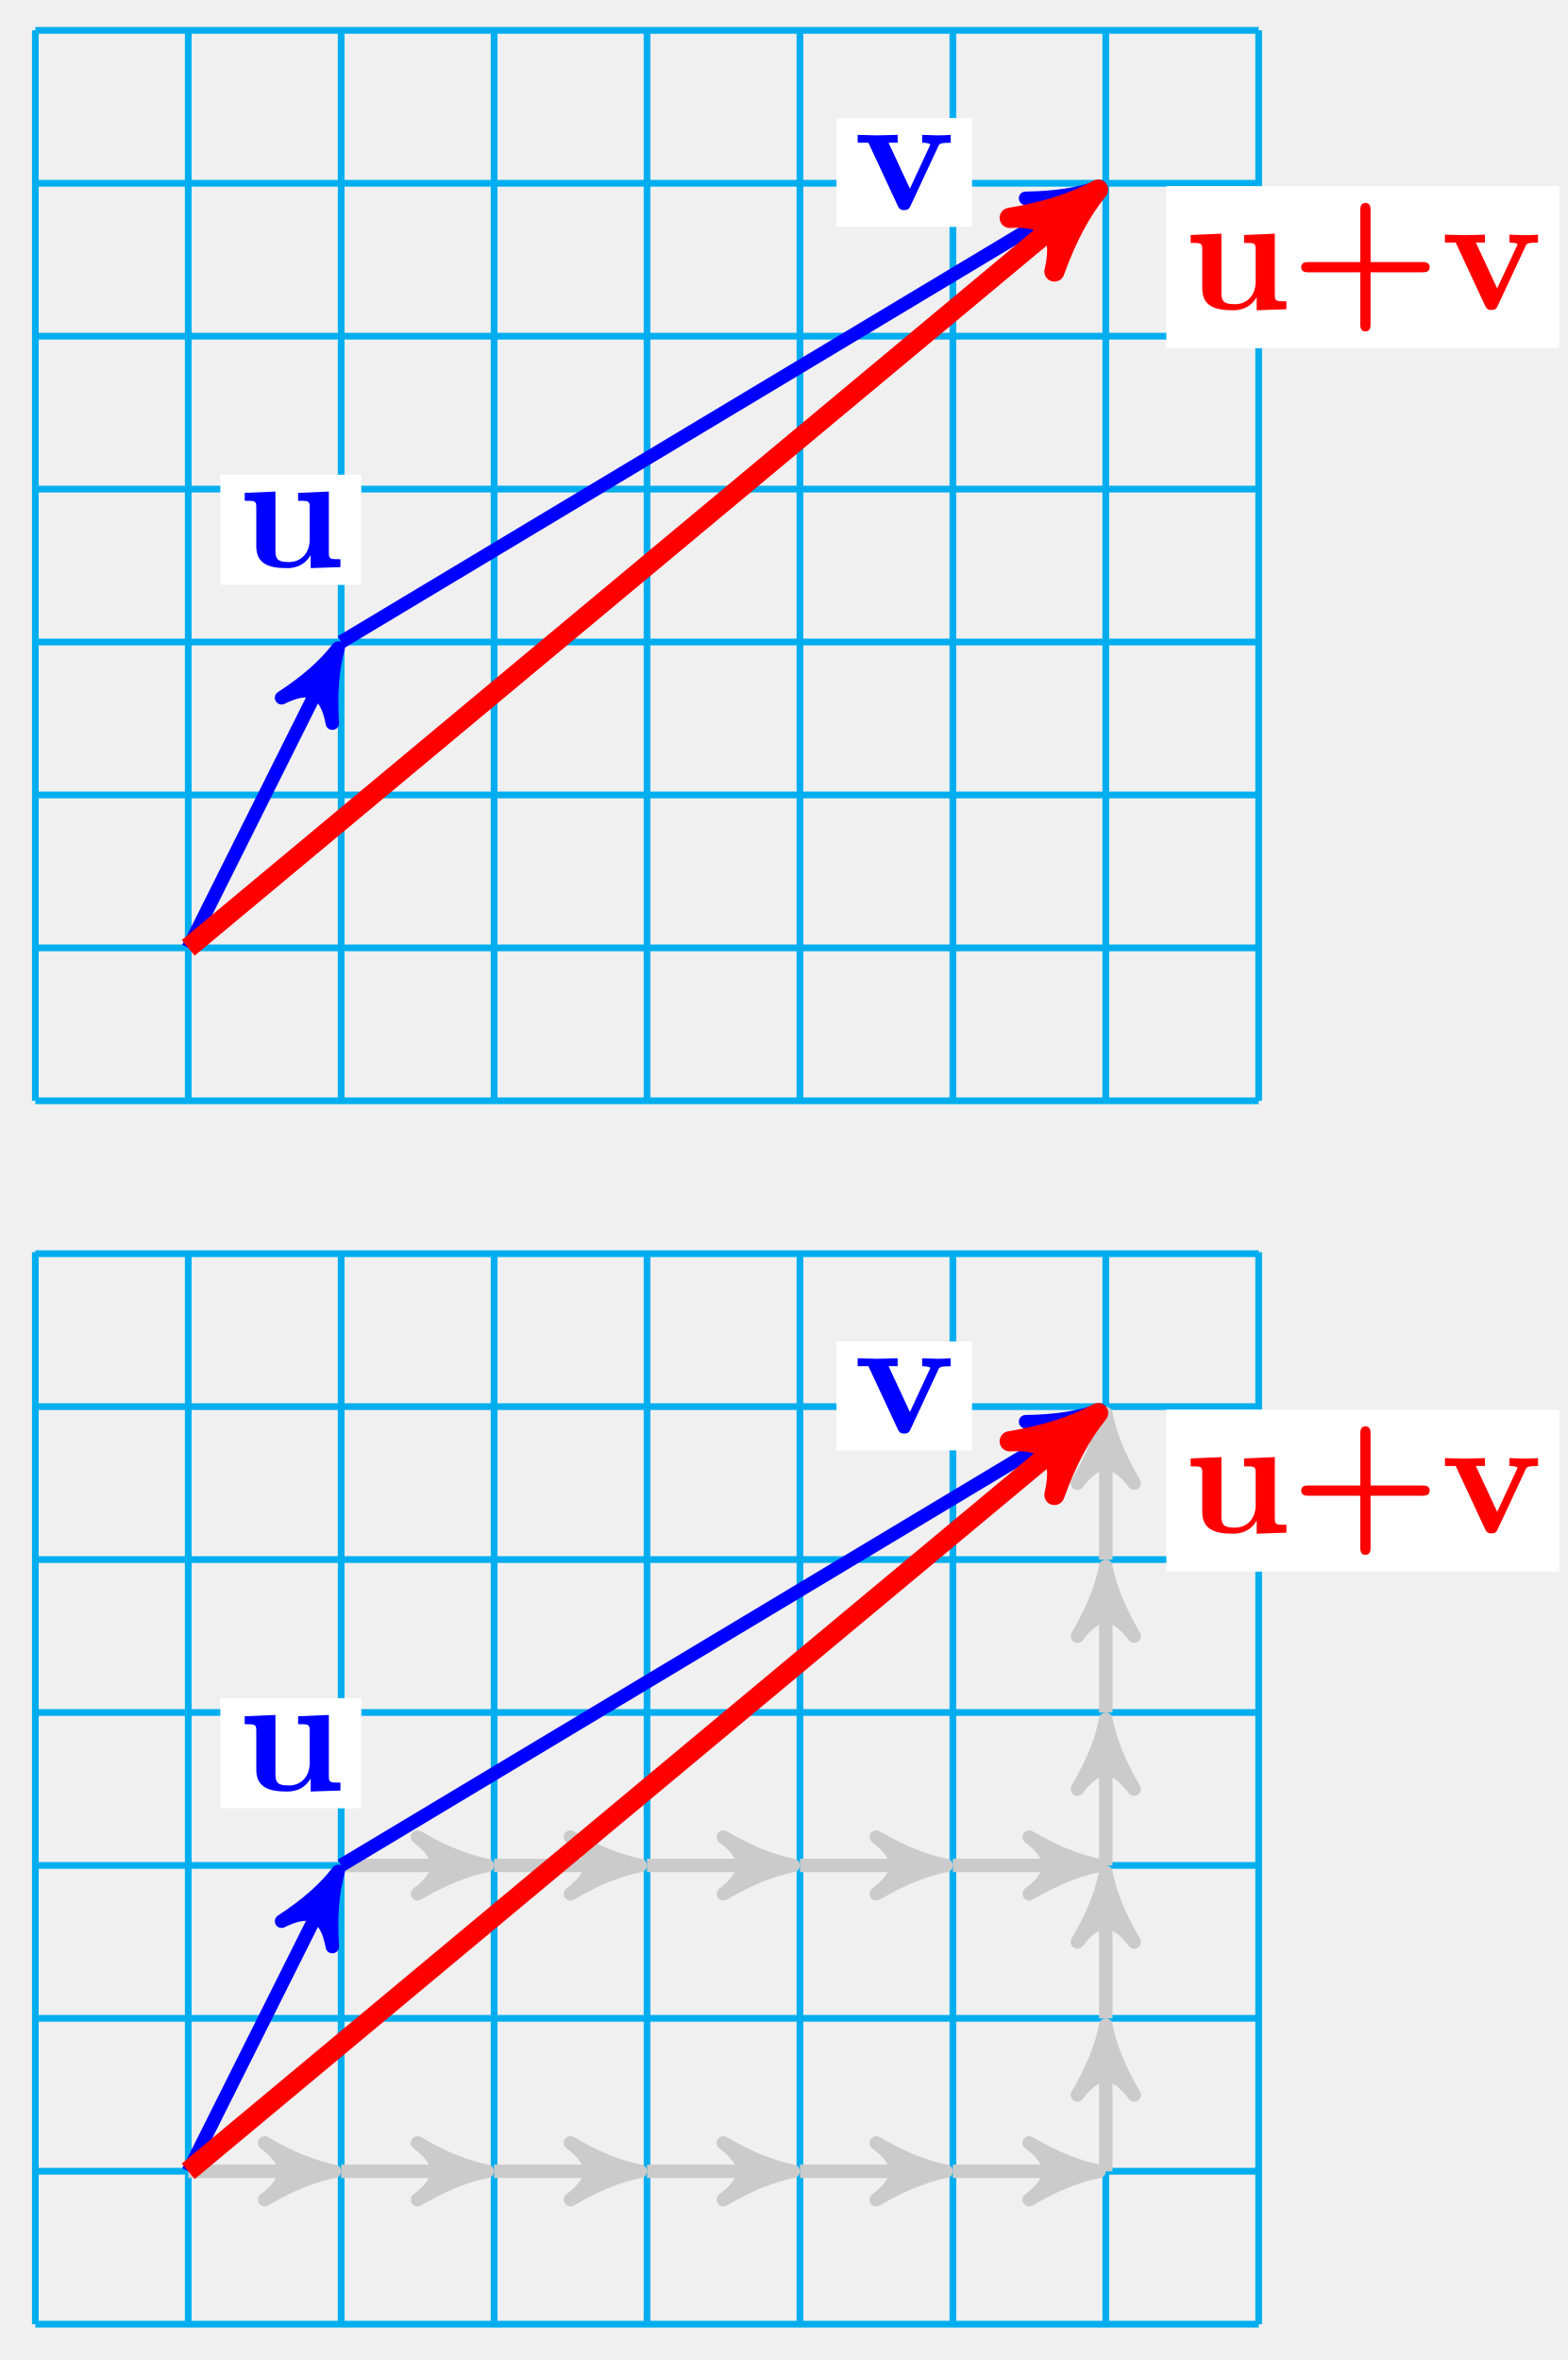
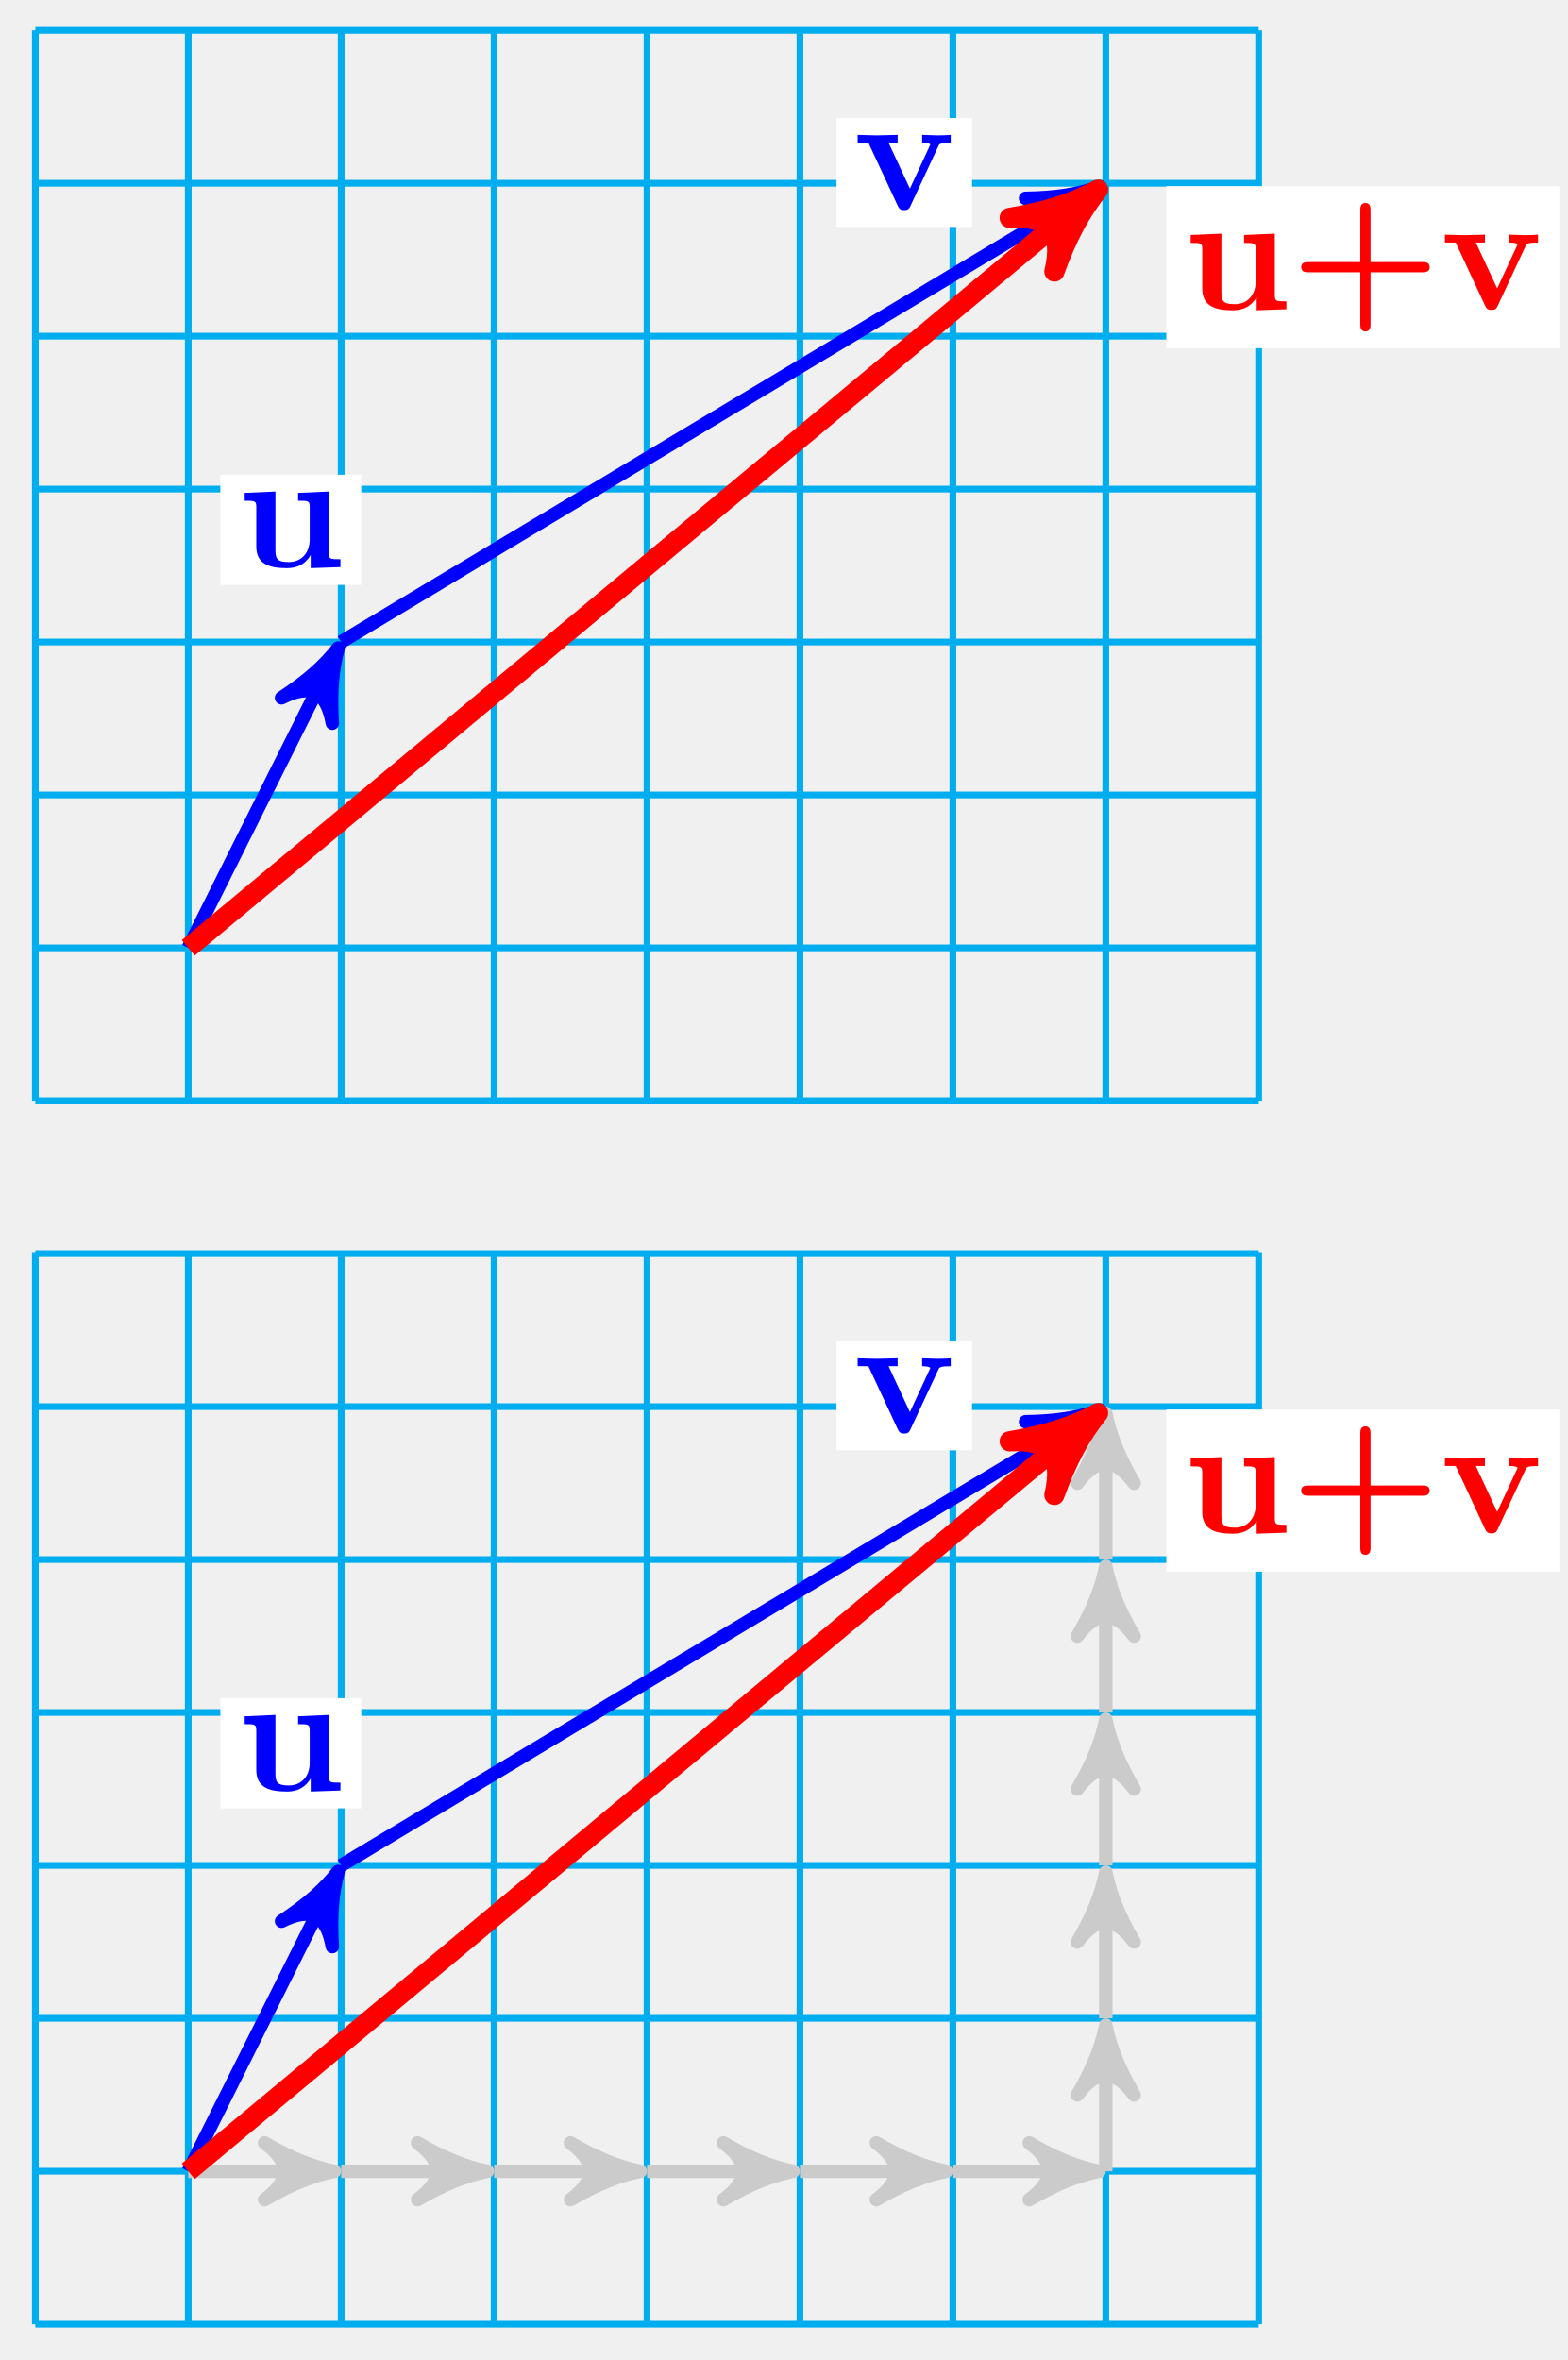
<svg xmlns="http://www.w3.org/2000/svg" xmlns:xlink="http://www.w3.org/1999/xlink" version="1.1" width="93" height="140" viewBox="0 0 93 140">
  <defs>
    <path id="font_1_109" d="M.615 0V.047C.553 .047 .546 .047 .546 .086V.45L.363 .442V.395C.425 .395 .432 .395 .432 .356V.165C.432 .083 .381 .03 .308 .03 .231 .03 .228 .055 .228 .109V.45L.045 .442V.395C.107 .395 .114 .395 .114 .356V.123C.114 .016 .195-.006 .294-.006 .32-.006 .392-.006 .438 .072V-.006L.615 0Z" />
    <path id="font_1_112" d="M.58 .397V.444C.555 .442 .526 .441 .501 .441L.41 .444V.397C.429 .397 .458 .394 .458 .386 .458 .386 .458 .384 .453 .374L.337 .124 .21 .397H.264V.444L.14 .441 .026 .444V.397H.09L.265 .021C.277-.004 .29-.004 .303-.004 .32-.004 .33-.001 .34 .02L.506 .376C.512 .39 .516 .397 .58 .397Z" />
    <path id="font_1_89" d="M.829 .25C.829 .281 .8 .281 .786 .281H.477V.591C.477 .603 .477 .633 .447 .633 .416 .633 .416 .604 .416 .591V.281H.107C.093 .281 .064 .281 .064 .25 .064 .22 .094 .22 .107 .22H.416V-.09C.416-.102 .416-.132 .446-.132 .477-.132 .477-.103 .477-.09V.22H.786C.799 .22 .829 .22 .829 .25Z" />
  </defs>
  <path transform="matrix(1.00005,0,0,-1.00006,2.096153,65.30096)" stroke-width=".399" stroke-linecap="butt" stroke-miterlimit="10" stroke-linejoin="miter" fill="none" stroke="#00aeef" d="M0 0H72.569M0 9.071H72.569M0 18.142H72.569M0 27.214H72.569M0 36.285H72.569M0 45.356H72.569M0 54.427H72.569M0 63.495H72.569M0 0V63.498M9.071 0V63.498M18.142 0V63.498M27.214 0V63.498M36.285 0V63.498M45.356 0V63.498M54.427 0V63.498M63.498 0V63.498M72.566 0V63.498M72.569 63.498" />
  <path transform="matrix(1.00005,0,0,-1.00006,2.096153,65.30096)" stroke-width=".797" stroke-linecap="butt" stroke-miterlimit="10" stroke-linejoin="miter" fill="none" stroke="#0000ff" d="M9.071 9.071 17.501 25.931" />
  <path transform="matrix(.4471923,-.8944137,-.8944047,-.4471968,19.59816,39.36834)" d="M1.036 0C-.259 .259-1.554 .777-3.108 1.684-1.554 .518-1.554-.518-3.108-1.684-1.554-.777-.259-.259 1.036 0Z" fill="#0000ff" />
  <path transform="matrix(.4471923,-.8944137,-.8944047,-.4471968,19.59816,39.36834)" stroke-width=".797" stroke-linecap="butt" stroke-linejoin="round" fill="none" stroke="#0000ff" d="M1.036 0C-.259 .259-1.554 .777-3.108 1.684-1.554 .518-1.554-.518-3.108-1.684-1.554-.777-.259-.259 1.036 0Z" />
  <path transform="matrix(1.00005,0,0,-1.00006,2.096153,65.30096)" d="M10.974 30.601H19.333V37.137H10.974Z" fill="#ffffff" />
  <use data-text="u" xlink:href="#font_1_109" transform="matrix(9.963098,0,0,-9.963197,14.06775,33.64206)" fill="#0000ff" />
  <path transform="matrix(1.00005,0,0,-1.00006,2.096153,65.30096)" stroke-width=".797" stroke-linecap="butt" stroke-miterlimit="10" stroke-linejoin="miter" fill="none" stroke="#0000ff" d="M18.142 27.214 62.27 53.69" />
  <path transform="matrix(.8575129,-.5145309,-.5145257,-.8575214,64.36891,11.60786)" d="M1.036 0C-.259 .259-1.554 .777-3.108 1.684-1.554 .518-1.554-.518-3.108-1.684-1.554-.777-.259-.259 1.036 0Z" fill="#0000ff" />
  <path transform="matrix(.8575129,-.5145309,-.5145257,-.8575214,64.36891,11.60786)" stroke-width=".797" stroke-linecap="butt" stroke-linejoin="round" fill="none" stroke="#0000ff" d="M1.036 0C-.259 .259-1.554 .777-3.108 1.684-1.554 .518-1.554-.518-3.108-1.684-1.554-.777-.259-.259 1.036 0Z" />
  <path transform="matrix(1.00005,0,0,-1.00006,2.096153,65.30096)" d="M47.524 51.838H55.564V58.294H47.524Z" fill="#ffffff" />
  <use data-text="v" xlink:href="#font_1_112" transform="matrix(9.963098,0,0,-9.963197,50.61958,12.42379)" fill="#0000ff" />
  <path transform="matrix(1.00005,0,0,-1.00006,2.096153,65.30096)" stroke-width="1.196" stroke-linecap="butt" stroke-miterlimit="10" stroke-linejoin="miter" fill="none" stroke="#ff0000" d="M9.071 9.071 62.063 53.231" />
  <path transform="matrix(.7682284,-.6401884,-.640182,-.7682361,64.16226,12.06672)" d="M1.275 0C-.319 .319-1.913 .956-3.826 2.072-1.913 .638-1.913-.638-3.826-2.072-1.913-.956-.319-.319 1.275 0Z" fill="#ff0000" />
  <path transform="matrix(.7682284,-.6401884,-.640182,-.7682361,64.16226,12.06672)" stroke-width="1.196" stroke-linecap="butt" stroke-linejoin="round" fill="none" stroke="#ff0000" d="M1.275 0C-.319 .319-1.913 .956-3.826 2.072-1.913 .638-1.913-.638-3.826-2.072-1.913-.956-.319-.319 1.275 0Z" />
  <path transform="matrix(1.00005,0,0,-1.00006,2.096153,65.30096)" d="M67.088 44.642H90.401V54.256H67.088Z" fill="#ffffff" />
  <use data-text="u" xlink:href="#font_1_109" transform="matrix(9.963098,0,0,-9.963197,70.18456,18.34514)" fill="#ff0000" />
  <use data-text="+" xlink:href="#font_1_89" transform="matrix(9.963098,0,0,-9.963197,76.55098,18.34514)" fill="#ff0000" />
  <use data-text="v" xlink:href="#font_1_112" transform="matrix(9.963098,0,0,-9.963197,85.45799,18.34514)" fill="#ff0000" />
  <path transform="matrix(1.00005,0,0,-1.00006,2.096153,65.30096)" stroke-width=".399" stroke-linecap="butt" stroke-miterlimit="10" stroke-linejoin="miter" fill="none" stroke="#00aeef" d="M0-72.569H72.569M0-63.498H72.569M0-54.427H72.569M0-45.356H72.569M0-36.285H72.569M0-27.214H72.569M0-18.142H72.569M0-9.071H72.569M0-72.572V-8.983M9.071-72.572V-8.983M18.142-72.572V-8.983M27.214-72.572V-8.983M36.285-72.572V-8.983M45.356-72.572V-8.983M54.427-72.572V-8.983M63.498-72.572V-8.983M72.566-72.572V-8.983M72.569-8.983" />
  <path transform="matrix(1.00005,0,0,-1.00006,2.096153,65.30096)" stroke-width=".797" stroke-linecap="butt" stroke-miterlimit="10" stroke-linejoin="miter" fill="none" stroke="#cbcbcb" d="M9.071-63.501H16.708" />
  <path transform="matrix(1.00005,0,0,-1.00006,18.80503,128.8054)" d="M1.036 0C-.259 .259-1.554 .777-3.108 1.684-1.554 .518-1.554-.518-3.108-1.684-1.554-.777-.259-.259 1.036 0Z" fill="#cbcbcb" />
  <path transform="matrix(1.00005,0,0,-1.00006,18.80503,128.8054)" stroke-width=".797" stroke-linecap="butt" stroke-linejoin="round" fill="none" stroke="#cbcbcb" d="M1.036 0C-.259 .259-1.554 .777-3.108 1.684-1.554 .518-1.554-.518-3.108-1.684-1.554-.777-.259-.259 1.036 0Z" />
  <path transform="matrix(1.00005,0,0,-1.00006,2.096153,65.30096)" stroke-width=".797" stroke-linecap="butt" stroke-miterlimit="10" stroke-linejoin="miter" fill="none" stroke="#cbcbcb" d="M18.142-63.501H25.779" />
  <path transform="matrix(1.00005,0,0,-1.00006,27.87666,128.8054)" d="M1.036 0C-.259 .259-1.554 .777-3.108 1.684-1.554 .518-1.554-.518-3.108-1.684-1.554-.777-.259-.259 1.036 0Z" fill="#cbcbcb" />
  <path transform="matrix(1.00005,0,0,-1.00006,27.87666,128.8054)" stroke-width=".797" stroke-linecap="butt" stroke-linejoin="round" fill="none" stroke="#cbcbcb" d="M1.036 0C-.259 .259-1.554 .777-3.108 1.684-1.554 .518-1.554-.518-3.108-1.684-1.554-.777-.259-.259 1.036 0Z" />
-   <path transform="matrix(1.00005,0,0,-1.00006,2.096153,65.30096)" stroke-width=".797" stroke-linecap="butt" stroke-miterlimit="10" stroke-linejoin="miter" fill="none" stroke="#cbcbcb" d="M18.142-45.358H25.779" />
-   <path transform="matrix(1.00005,0,0,-1.00006,27.87666,110.662)" d="M1.036 0C-.259 .259-1.554 .777-3.108 1.684-1.554 .518-1.554-.518-3.108-1.684-1.554-.777-.259-.259 1.036 0Z" fill="#cbcbcb" />
-   <path transform="matrix(1.00005,0,0,-1.00006,27.87666,110.662)" stroke-width=".797" stroke-linecap="butt" stroke-linejoin="round" fill="none" stroke="#cbcbcb" d="M1.036 0C-.259 .259-1.554 .777-3.108 1.684-1.554 .518-1.554-.518-3.108-1.684-1.554-.777-.259-.259 1.036 0Z" />
  <path transform="matrix(1.00005,0,0,-1.00006,2.096153,65.30096)" stroke-width=".797" stroke-linecap="butt" stroke-miterlimit="10" stroke-linejoin="miter" fill="none" stroke="#cbcbcb" d="M27.214-63.501H34.85" />
  <path transform="matrix(1.00005,0,0,-1.00006,36.94829,128.8054)" d="M1.036 0C-.259 .259-1.554 .777-3.108 1.684-1.554 .518-1.554-.518-3.108-1.684-1.554-.777-.259-.259 1.036 0Z" fill="#cbcbcb" />
  <path transform="matrix(1.00005,0,0,-1.00006,36.94829,128.8054)" stroke-width=".797" stroke-linecap="butt" stroke-linejoin="round" fill="none" stroke="#cbcbcb" d="M1.036 0C-.259 .259-1.554 .777-3.108 1.684-1.554 .518-1.554-.518-3.108-1.684-1.554-.777-.259-.259 1.036 0Z" />
-   <path transform="matrix(1.00005,0,0,-1.00006,2.096153,65.30096)" stroke-width=".797" stroke-linecap="butt" stroke-miterlimit="10" stroke-linejoin="miter" fill="none" stroke="#cbcbcb" d="M27.214-45.358H34.85" />
-   <path transform="matrix(1.00005,0,0,-1.00006,36.94829,110.662)" d="M1.036 0C-.259 .259-1.554 .777-3.108 1.684-1.554 .518-1.554-.518-3.108-1.684-1.554-.777-.259-.259 1.036 0Z" fill="#cbcbcb" />
-   <path transform="matrix(1.00005,0,0,-1.00006,36.94829,110.662)" stroke-width=".797" stroke-linecap="butt" stroke-linejoin="round" fill="none" stroke="#cbcbcb" d="M1.036 0C-.259 .259-1.554 .777-3.108 1.684-1.554 .518-1.554-.518-3.108-1.684-1.554-.777-.259-.259 1.036 0Z" />
  <path transform="matrix(1.00005,0,0,-1.00006,2.096153,65.30096)" stroke-width=".797" stroke-linecap="butt" stroke-miterlimit="10" stroke-linejoin="miter" fill="none" stroke="#cbcbcb" d="M36.285-63.501H43.922" />
  <path transform="matrix(1.00005,0,0,-1.00006,46.01994,128.8054)" d="M1.036 0C-.259 .259-1.554 .777-3.108 1.684-1.554 .518-1.554-.518-3.108-1.684-1.554-.777-.259-.259 1.036 0Z" fill="#cbcbcb" />
  <path transform="matrix(1.00005,0,0,-1.00006,46.01994,128.8054)" stroke-width=".797" stroke-linecap="butt" stroke-linejoin="round" fill="none" stroke="#cbcbcb" d="M1.036 0C-.259 .259-1.554 .777-3.108 1.684-1.554 .518-1.554-.518-3.108-1.684-1.554-.777-.259-.259 1.036 0Z" />
-   <path transform="matrix(1.00005,0,0,-1.00006,2.096153,65.30096)" stroke-width=".797" stroke-linecap="butt" stroke-miterlimit="10" stroke-linejoin="miter" fill="none" stroke="#cbcbcb" d="M36.285-45.358H43.922" />
-   <path transform="matrix(1.00005,0,0,-1.00006,46.01994,110.662)" d="M1.036 0C-.259 .259-1.554 .777-3.108 1.684-1.554 .518-1.554-.518-3.108-1.684-1.554-.777-.259-.259 1.036 0Z" fill="#cbcbcb" />
-   <path transform="matrix(1.00005,0,0,-1.00006,46.01994,110.662)" stroke-width=".797" stroke-linecap="butt" stroke-linejoin="round" fill="none" stroke="#cbcbcb" d="M1.036 0C-.259 .259-1.554 .777-3.108 1.684-1.554 .518-1.554-.518-3.108-1.684-1.554-.777-.259-.259 1.036 0Z" />
  <path transform="matrix(1.00005,0,0,-1.00006,2.096153,65.30096)" stroke-width=".797" stroke-linecap="butt" stroke-miterlimit="10" stroke-linejoin="miter" fill="none" stroke="#cbcbcb" d="M45.356-63.501H52.993" />
  <path transform="matrix(1.00005,0,0,-1.00006,55.09157,128.8054)" d="M1.036 0C-.259 .259-1.554 .777-3.108 1.684-1.554 .518-1.554-.518-3.108-1.684-1.554-.777-.259-.259 1.036 0Z" fill="#cbcbcb" />
  <path transform="matrix(1.00005,0,0,-1.00006,55.09157,128.8054)" stroke-width=".797" stroke-linecap="butt" stroke-linejoin="round" fill="none" stroke="#cbcbcb" d="M1.036 0C-.259 .259-1.554 .777-3.108 1.684-1.554 .518-1.554-.518-3.108-1.684-1.554-.777-.259-.259 1.036 0Z" />
-   <path transform="matrix(1.00005,0,0,-1.00006,2.096153,65.30096)" stroke-width=".797" stroke-linecap="butt" stroke-miterlimit="10" stroke-linejoin="miter" fill="none" stroke="#cbcbcb" d="M45.356-45.358H52.993" />
-   <path transform="matrix(1.00005,0,0,-1.00006,55.09157,110.662)" d="M1.036 0C-.259 .259-1.554 .777-3.108 1.684-1.554 .518-1.554-.518-3.108-1.684-1.554-.777-.259-.259 1.036 0Z" fill="#cbcbcb" />
-   <path transform="matrix(1.00005,0,0,-1.00006,55.09157,110.662)" stroke-width=".797" stroke-linecap="butt" stroke-linejoin="round" fill="none" stroke="#cbcbcb" d="M1.036 0C-.259 .259-1.554 .777-3.108 1.684-1.554 .518-1.554-.518-3.108-1.684-1.554-.777-.259-.259 1.036 0Z" />
  <path transform="matrix(1.00005,0,0,-1.00006,2.096153,65.30096)" stroke-width=".797" stroke-linecap="butt" stroke-miterlimit="10" stroke-linejoin="miter" fill="none" stroke="#cbcbcb" d="M54.427-63.501H62.064" />
  <path transform="matrix(1.00005,0,0,-1.00006,64.16321,128.8054)" d="M1.036 0C-.259 .259-1.554 .777-3.108 1.684-1.554 .518-1.554-.518-3.108-1.684-1.554-.777-.259-.259 1.036 0Z" fill="#cbcbcb" />
  <path transform="matrix(1.00005,0,0,-1.00006,64.16321,128.8054)" stroke-width=".797" stroke-linecap="butt" stroke-linejoin="round" fill="none" stroke="#cbcbcb" d="M1.036 0C-.259 .259-1.554 .777-3.108 1.684-1.554 .518-1.554-.518-3.108-1.684-1.554-.777-.259-.259 1.036 0Z" />
-   <path transform="matrix(1.00005,0,0,-1.00006,2.096153,65.30096)" stroke-width=".797" stroke-linecap="butt" stroke-miterlimit="10" stroke-linejoin="miter" fill="none" stroke="#cbcbcb" d="M54.427-45.358H62.064" />
-   <path transform="matrix(1.00005,0,0,-1.00006,64.16321,110.662)" d="M1.036 0C-.259 .259-1.554 .777-3.108 1.684-1.554 .518-1.554-.518-3.108-1.684-1.554-.777-.259-.259 1.036 0Z" fill="#cbcbcb" />
-   <path transform="matrix(1.00005,0,0,-1.00006,64.16321,110.662)" stroke-width=".797" stroke-linecap="butt" stroke-linejoin="round" fill="none" stroke="#cbcbcb" d="M1.036 0C-.259 .259-1.554 .777-3.108 1.684-1.554 .518-1.554-.518-3.108-1.684-1.554-.777-.259-.259 1.036 0Z" />
  <path transform="matrix(1.00005,0,0,-1.00006,2.096153,65.30096)" stroke-width=".797" stroke-linecap="butt" stroke-miterlimit="10" stroke-linejoin="miter" fill="none" stroke="#cbcbcb" d="M63.498-63.501V-55.864" />
  <path transform="matrix(0,-1.00006,-1.00005,-0,65.59761,121.1681)" d="M1.036 0C-.259 .259-1.554 .777-3.108 1.684-1.554 .518-1.554-.518-3.108-1.684-1.554-.777-.259-.259 1.036 0Z" fill="#cbcbcb" />
  <path transform="matrix(0,-1.00006,-1.00005,-0,65.59761,121.1681)" stroke-width=".797" stroke-linecap="butt" stroke-linejoin="round" fill="none" stroke="#cbcbcb" d="M1.036 0C-.259 .259-1.554 .777-3.108 1.684-1.554 .518-1.554-.518-3.108-1.684-1.554-.777-.259-.259 1.036 0Z" />
  <path transform="matrix(1.00005,0,0,-1.00006,2.096153,65.30096)" stroke-width=".797" stroke-linecap="butt" stroke-miterlimit="10" stroke-linejoin="miter" fill="none" stroke="#cbcbcb" d="M63.498-54.429V-46.793" />
  <path transform="matrix(0,-1.00006,-1.00005,-0,65.59761,112.0964)" d="M1.036 0C-.259 .259-1.554 .777-3.108 1.684-1.554 .518-1.554-.518-3.108-1.684-1.554-.777-.259-.259 1.036 0Z" fill="#cbcbcb" />
  <path transform="matrix(0,-1.00006,-1.00005,-0,65.59761,112.0964)" stroke-width=".797" stroke-linecap="butt" stroke-linejoin="round" fill="none" stroke="#cbcbcb" d="M1.036 0C-.259 .259-1.554 .777-3.108 1.684-1.554 .518-1.554-.518-3.108-1.684-1.554-.777-.259-.259 1.036 0Z" />
  <path transform="matrix(1.00005,0,0,-1.00006,2.096153,65.30096)" stroke-width=".797" stroke-linecap="butt" stroke-miterlimit="10" stroke-linejoin="miter" fill="none" stroke="#cbcbcb" d="M63.498-45.358V-37.721" />
  <path transform="matrix(0,-1.00006,-1.00005,-0,65.59761,103.0246)" d="M1.036 0C-.259 .259-1.554 .777-3.108 1.684-1.554 .518-1.554-.518-3.108-1.684-1.554-.777-.259-.259 1.036 0Z" fill="#cbcbcb" />
  <path transform="matrix(0,-1.00006,-1.00005,-0,65.59761,103.0246)" stroke-width=".797" stroke-linecap="butt" stroke-linejoin="round" fill="none" stroke="#cbcbcb" d="M1.036 0C-.259 .259-1.554 .777-3.108 1.684-1.554 .518-1.554-.518-3.108-1.684-1.554-.777-.259-.259 1.036 0Z" />
  <path transform="matrix(1.00005,0,0,-1.00006,2.096153,65.30096)" stroke-width=".797" stroke-linecap="butt" stroke-miterlimit="10" stroke-linejoin="miter" fill="none" stroke="#cbcbcb" d="M63.498-36.287V-28.65" />
  <path transform="matrix(0,-1.00006,-1.00005,-0,65.59761,93.95291)" d="M1.036 0C-.259 .259-1.554 .777-3.108 1.684-1.554 .518-1.554-.518-3.108-1.684-1.554-.777-.259-.259 1.036 0Z" fill="#cbcbcb" />
  <path transform="matrix(0,-1.00006,-1.00005,-0,65.59761,93.95291)" stroke-width=".797" stroke-linecap="butt" stroke-linejoin="round" fill="none" stroke="#cbcbcb" d="M1.036 0C-.259 .259-1.554 .777-3.108 1.684-1.554 .518-1.554-.518-3.108-1.684-1.554-.777-.259-.259 1.036 0Z" />
  <path transform="matrix(1.00005,0,0,-1.00006,2.096153,65.30096)" stroke-width=".797" stroke-linecap="butt" stroke-miterlimit="10" stroke-linejoin="miter" fill="none" stroke="#cbcbcb" d="M63.498-27.216V-19.579" />
  <path transform="matrix(0,-1.00006,-1.00005,-0,65.59761,84.88117)" d="M1.036 0C-.259 .259-1.554 .777-3.108 1.684-1.554 .518-1.554-.518-3.108-1.684-1.554-.777-.259-.259 1.036 0Z" fill="#cbcbcb" />
  <path transform="matrix(0,-1.00006,-1.00005,-0,65.59761,84.88117)" stroke-width=".797" stroke-linecap="butt" stroke-linejoin="round" fill="none" stroke="#cbcbcb" d="M1.036 0C-.259 .259-1.554 .777-3.108 1.684-1.554 .518-1.554-.518-3.108-1.684-1.554-.777-.259-.259 1.036 0Z" />
  <path transform="matrix(1.00005,0,0,-1.00006,2.096153,65.30096)" stroke-width=".797" stroke-linecap="butt" stroke-miterlimit="10" stroke-linejoin="miter" fill="none" stroke="#0000ff" d="M9.071-63.501 17.501-46.641" />
  <path transform="matrix(.4471923,-.8944137,-.8944047,-.4471968,19.59816,111.9445)" d="M1.036 0C-.259 .259-1.554 .777-3.108 1.684-1.554 .518-1.554-.518-3.108-1.684-1.554-.777-.259-.259 1.036 0Z" fill="#0000ff" />
  <path transform="matrix(.4471923,-.8944137,-.8944047,-.4471968,19.59816,111.9445)" stroke-width=".797" stroke-linecap="butt" stroke-linejoin="round" fill="none" stroke="#0000ff" d="M1.036 0C-.259 .259-1.554 .777-3.108 1.684-1.554 .518-1.554-.518-3.108-1.684-1.554-.777-.259-.259 1.036 0Z" />
  <path transform="matrix(1.00005,0,0,-1.00006,2.096153,65.30096)" d="M10.974-41.97H19.333V-35.435H10.974Z" fill="#ffffff" />
  <use data-text="u" xlink:href="#font_1_109" transform="matrix(9.963098,0,0,-9.963197,14.06775,106.2174)" fill="#0000ff" />
  <path transform="matrix(1.00005,0,0,-1.00006,2.096153,65.30096)" stroke-width=".797" stroke-linecap="butt" stroke-miterlimit="10" stroke-linejoin="miter" fill="none" stroke="#0000ff" d="M18.142-45.358 62.27-18.882" />
  <path transform="matrix(.8575129,-.5145309,-.5145257,-.8575214,64.36891,84.18403)" d="M1.036 0C-.259 .259-1.554 .777-3.108 1.684-1.554 .518-1.554-.518-3.108-1.684-1.554-.777-.259-.259 1.036 0Z" fill="#0000ff" />
  <path transform="matrix(.8575129,-.5145309,-.5145257,-.8575214,64.36891,84.18403)" stroke-width=".797" stroke-linecap="butt" stroke-linejoin="round" fill="none" stroke="#0000ff" d="M1.036 0C-.259 .259-1.554 .777-3.108 1.684-1.554 .518-1.554-.518-3.108-1.684-1.554-.777-.259-.259 1.036 0Z" />
  <path transform="matrix(1.00005,0,0,-1.00006,2.096153,65.30096)" d="M47.524-20.734H55.564V-14.278H47.524Z" fill="#ffffff" />
  <use data-text="v" xlink:href="#font_1_112" transform="matrix(9.963098,0,0,-9.963197,50.61958,85.00014)" fill="#0000ff" />
  <path transform="matrix(1.00005,0,0,-1.00006,2.096153,65.30096)" stroke-width="1.196" stroke-linecap="butt" stroke-miterlimit="10" stroke-linejoin="miter" fill="none" stroke="#ff0000" d="M9.071-63.501 62.063-19.341" />
  <path transform="matrix(.7682284,-.6401884,-.640182,-.7682361,64.16226,84.64291)" d="M1.275 0C-.319 .319-1.913 .956-3.826 2.072-1.913 .638-1.913-.638-3.826-2.072-1.913-.956-.319-.319 1.275 0Z" fill="#ff0000" />
  <path transform="matrix(.7682284,-.6401884,-.640182,-.7682361,64.16226,84.64291)" stroke-width="1.196" stroke-linecap="butt" stroke-linejoin="round" fill="none" stroke="#ff0000" d="M1.275 0C-.319 .319-1.913 .956-3.826 2.072-1.913 .638-1.913-.638-3.826-2.072-1.913-.956-.319-.319 1.275 0Z" />
  <path transform="matrix(1.00005,0,0,-1.00006,2.096153,65.30096)" d="M67.088-27.93H90.401V-18.316H67.088Z" fill="#ffffff" />
  <use data-text="u" xlink:href="#font_1_109" transform="matrix(9.963098,0,0,-9.963197,70.18456,90.92149)" fill="#ff0000" />
  <use data-text="+" xlink:href="#font_1_89" transform="matrix(9.963098,0,0,-9.963197,76.55098,90.92149)" fill="#ff0000" />
  <use data-text="v" xlink:href="#font_1_112" transform="matrix(9.963098,0,0,-9.963197,85.45799,90.92149)" fill="#ff0000" />
</svg>
